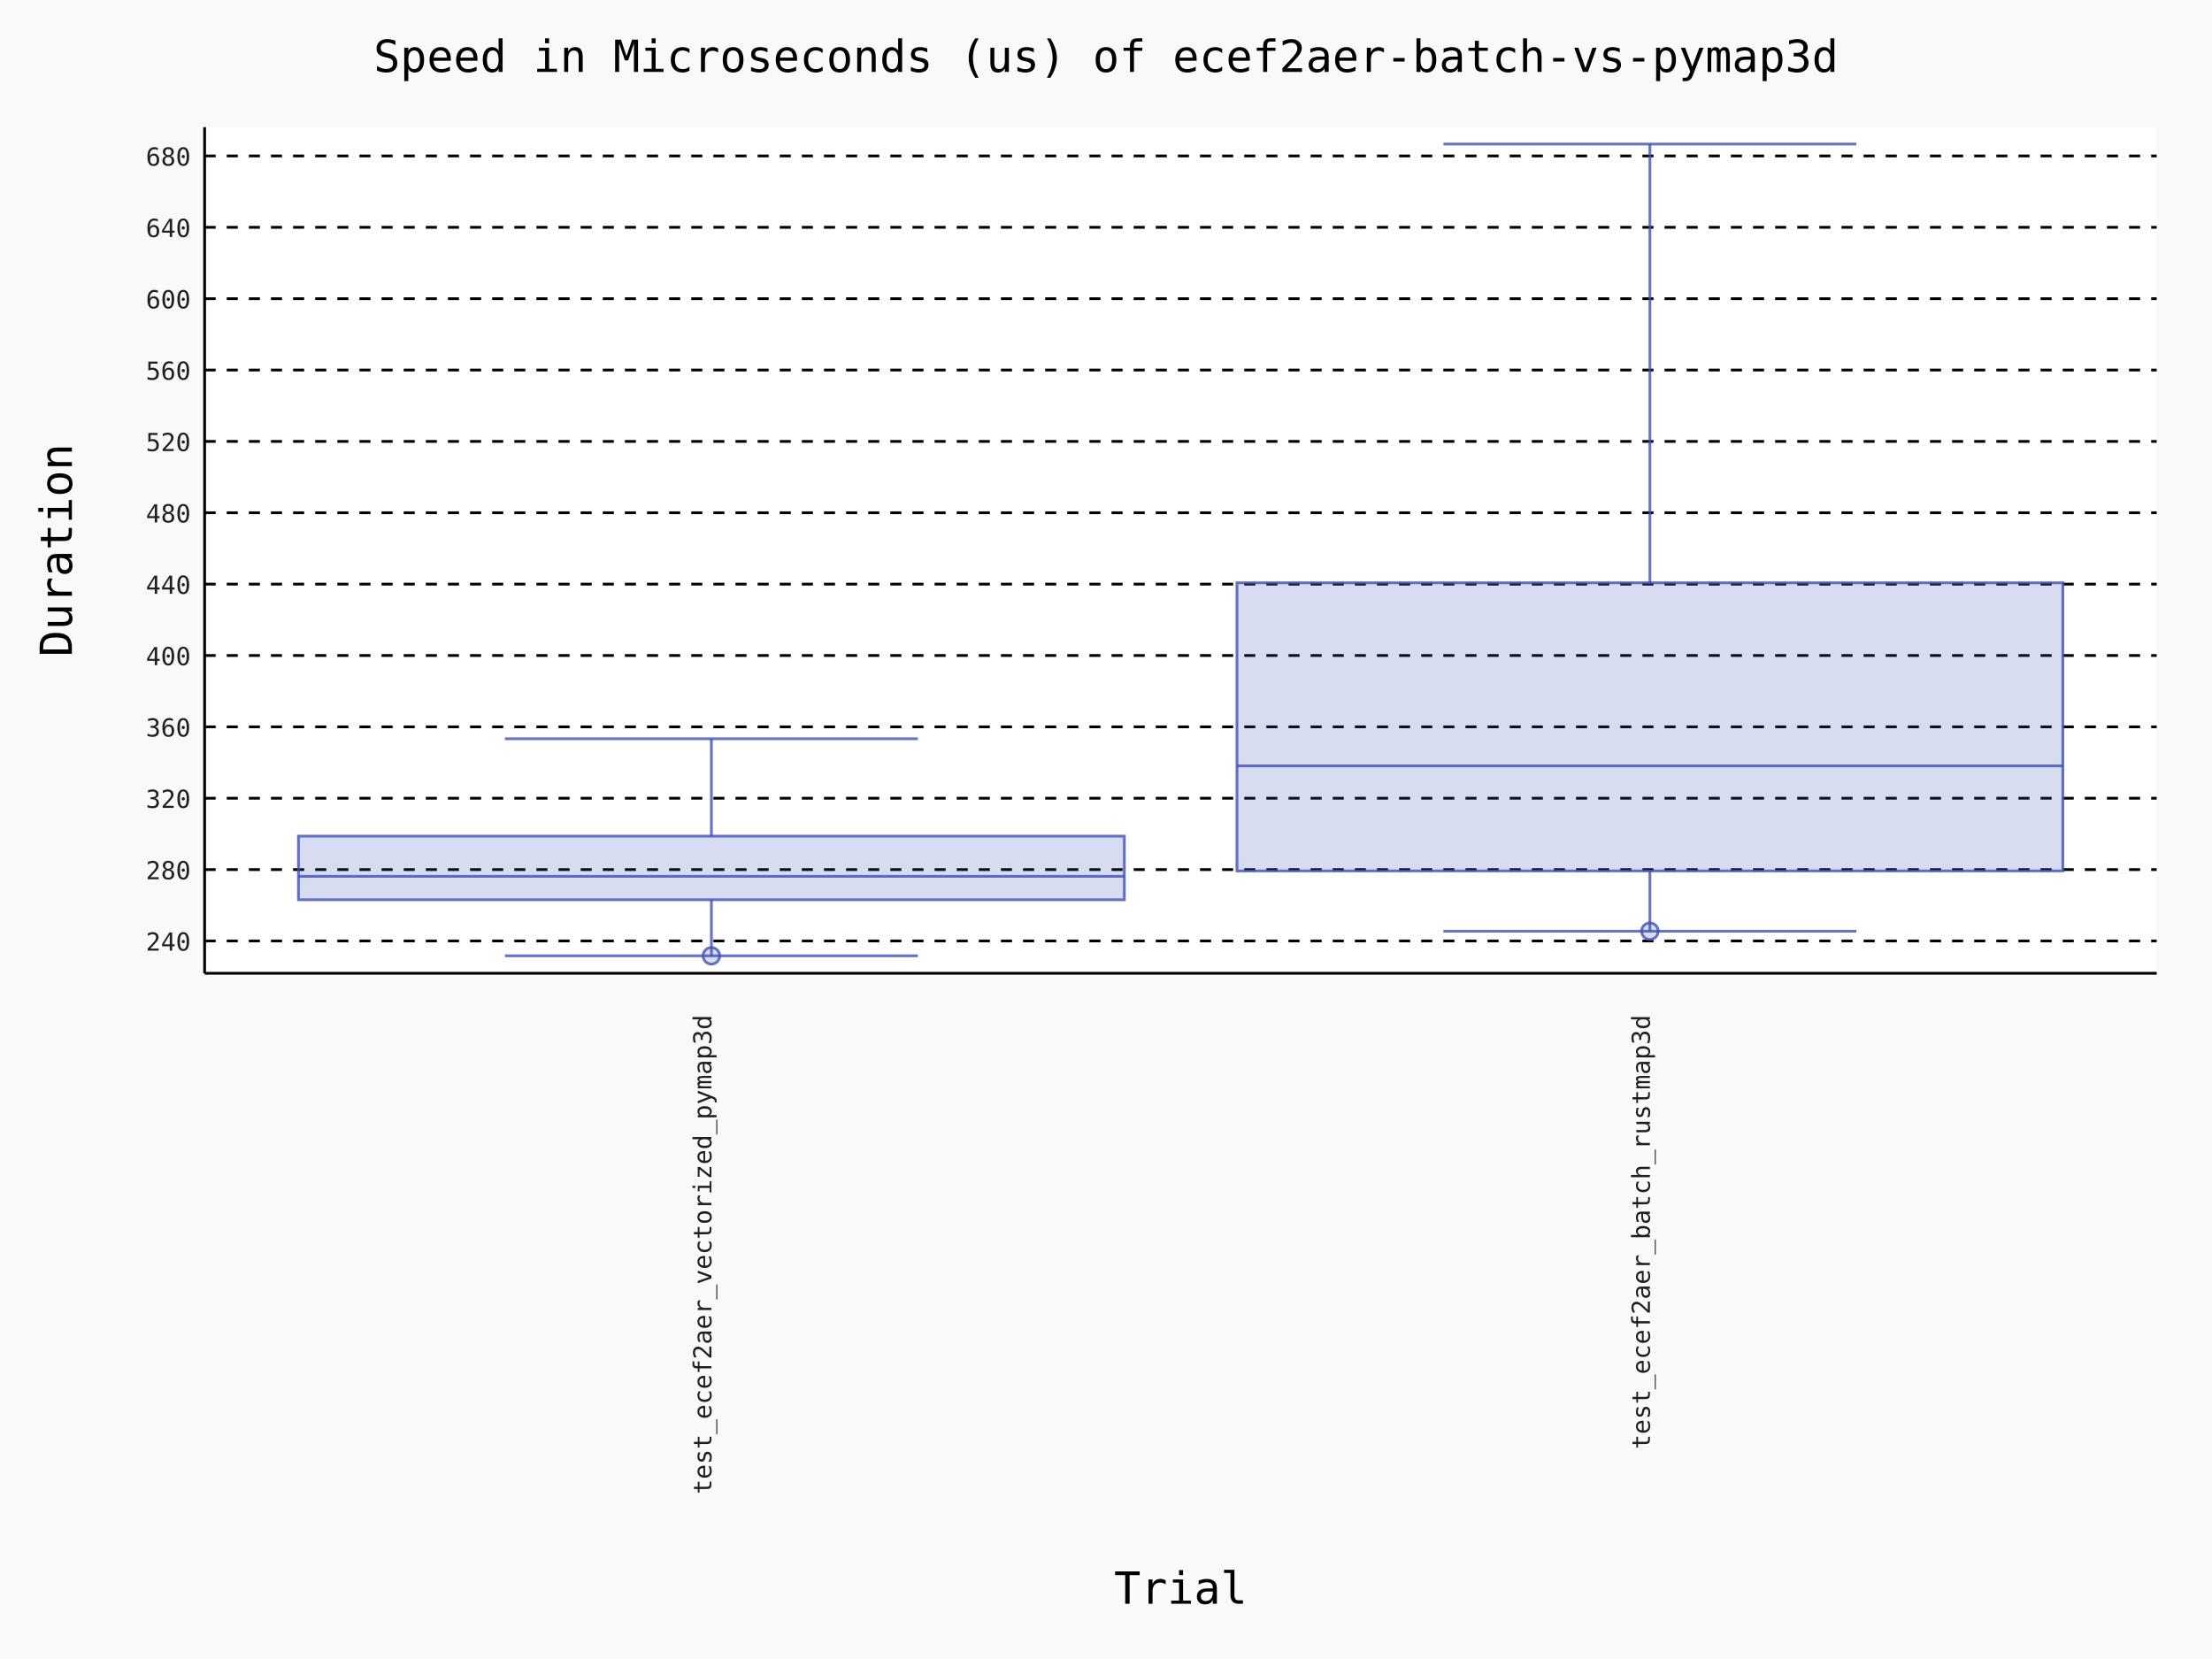
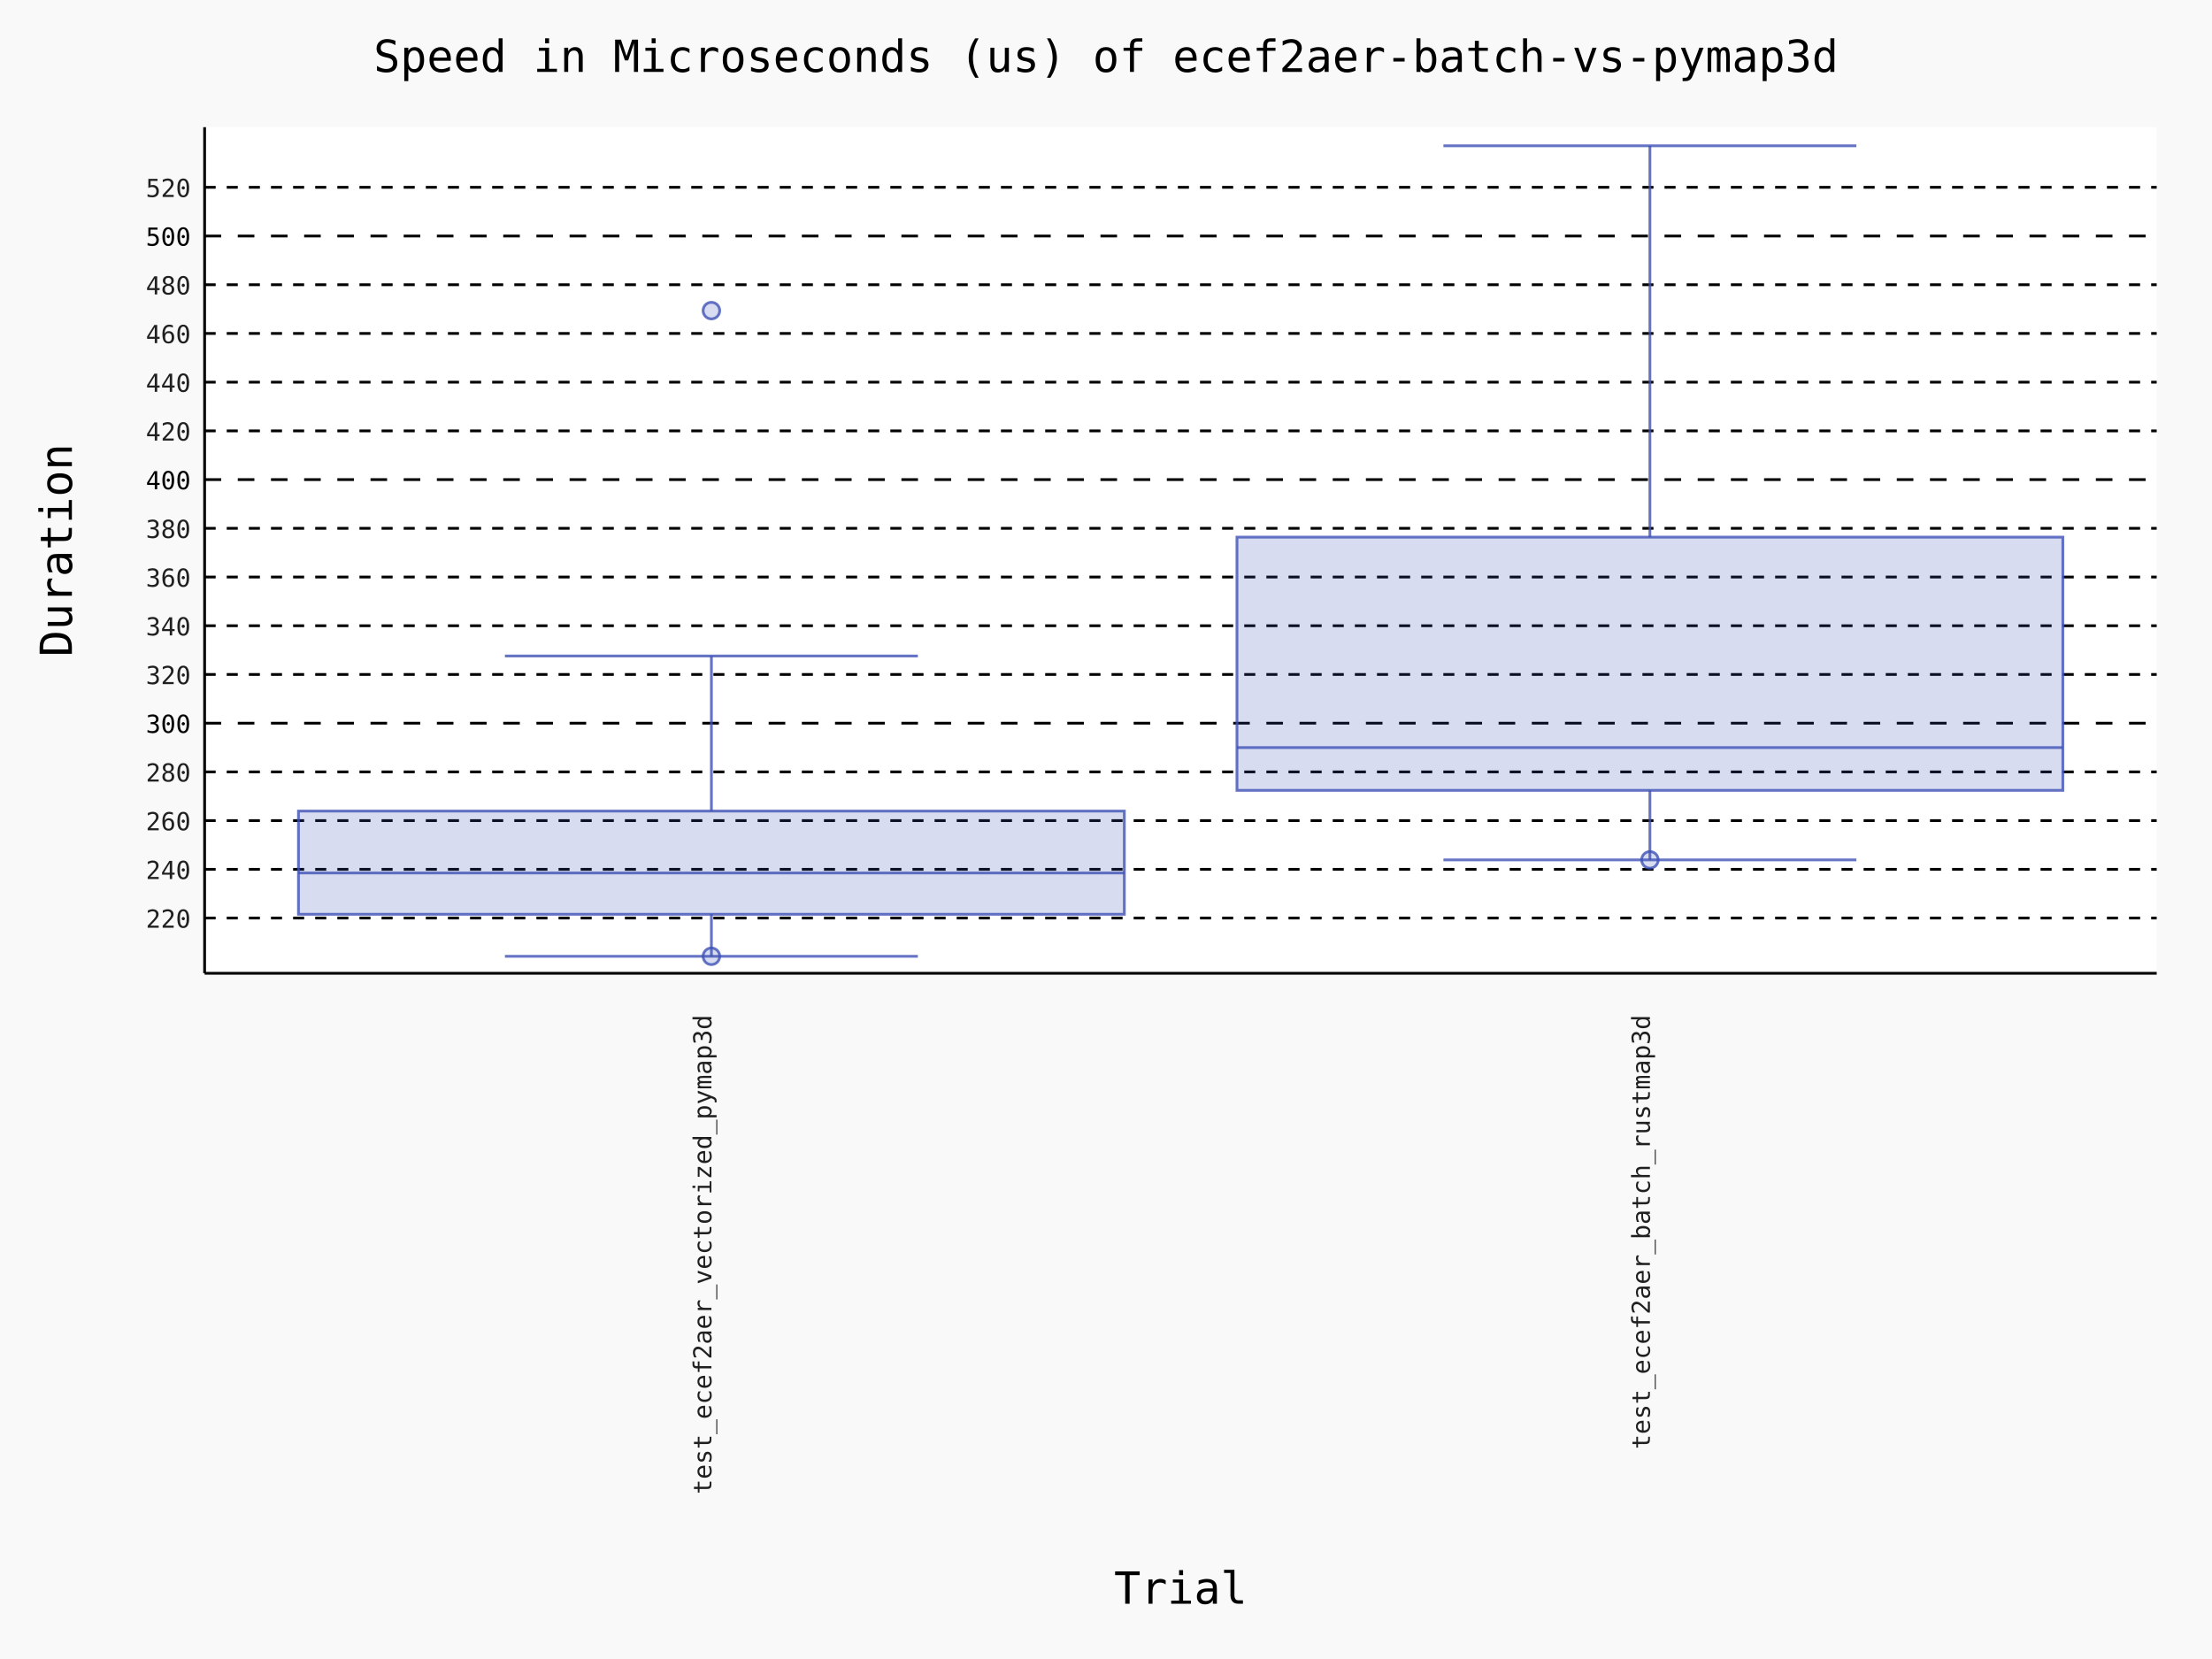
- <svg xmlns="http://www.w3.org/2000/svg" id="chart-6831485c-04fb-4c53-8b2a-f040b2e2aa01" class="pygal-chart" viewBox="0 0 800 600">
+ <svg xmlns="http://www.w3.org/2000/svg" id="chart-c3e6b9c7-983d-4651-9e03-b4bb67eab625" class="pygal-chart" viewBox="0 0 800 600">
  <defs>
-     <style type="text/css">#chart-6831485c-04fb-4c53-8b2a-f040b2e2aa01{-webkit-user-select:none;-webkit-font-smoothing:antialiased;font-family:Consolas,"Deja Vu Sans Mono","Bitstream Vera Sans Mono","Courier New",monospace}#chart-6831485c-04fb-4c53-8b2a-f040b2e2aa01 .title{font-family:Consolas,"Deja Vu Sans Mono","Bitstream Vera Sans Mono","Courier New",monospace;font-size:16px}#chart-6831485c-04fb-4c53-8b2a-f040b2e2aa01 .legends .legend text{font-family:Consolas,"Deja Vu Sans Mono","Bitstream Vera Sans Mono","Courier New",monospace;font-size:14px}#chart-6831485c-04fb-4c53-8b2a-f040b2e2aa01 .axis text{font-family:Consolas,"Deja Vu Sans Mono","Bitstream Vera Sans Mono","Courier New",monospace;font-size:10px}#chart-6831485c-04fb-4c53-8b2a-f040b2e2aa01 .axis text.major{font-family:Consolas,"Deja Vu Sans Mono","Bitstream Vera Sans Mono","Courier New",monospace;font-size:10px}#chart-6831485c-04fb-4c53-8b2a-f040b2e2aa01 .text-overlay text.value{font-family:Consolas,"Deja Vu Sans Mono","Bitstream Vera Sans Mono","Courier New",monospace;font-size:16px}#chart-6831485c-04fb-4c53-8b2a-f040b2e2aa01 .text-overlay text.label{font-family:Consolas,"Deja Vu Sans Mono","Bitstream Vera Sans Mono","Courier New",monospace;font-size:10px}#chart-6831485c-04fb-4c53-8b2a-f040b2e2aa01 .tooltip{font-family:Consolas,"Deja Vu Sans Mono","Bitstream Vera Sans Mono","Courier New",monospace;font-size:14px}#chart-6831485c-04fb-4c53-8b2a-f040b2e2aa01 text.no_data{font-family:Consolas,"Deja Vu Sans Mono","Bitstream Vera Sans Mono","Courier New",monospace;font-size:64px}
- #chart-6831485c-04fb-4c53-8b2a-f040b2e2aa01{background-color:rgba(249,249,249,1)}#chart-6831485c-04fb-4c53-8b2a-f040b2e2aa01 path,#chart-6831485c-04fb-4c53-8b2a-f040b2e2aa01 line,#chart-6831485c-04fb-4c53-8b2a-f040b2e2aa01 rect,#chart-6831485c-04fb-4c53-8b2a-f040b2e2aa01 circle{-webkit-transition:150ms;-moz-transition:150ms;transition:150ms}#chart-6831485c-04fb-4c53-8b2a-f040b2e2aa01 .graph &gt; .background{fill:rgba(249,249,249,1)}#chart-6831485c-04fb-4c53-8b2a-f040b2e2aa01 .plot &gt; .background{fill:rgba(255,255,255,1)}#chart-6831485c-04fb-4c53-8b2a-f040b2e2aa01 .graph{fill:rgba(0,0,0,.87)}#chart-6831485c-04fb-4c53-8b2a-f040b2e2aa01 text.no_data{fill:rgba(0,0,0,1)}#chart-6831485c-04fb-4c53-8b2a-f040b2e2aa01 .title{fill:rgba(0,0,0,1)}#chart-6831485c-04fb-4c53-8b2a-f040b2e2aa01 .legends .legend text{fill:rgba(0,0,0,.87)}#chart-6831485c-04fb-4c53-8b2a-f040b2e2aa01 .legends .legend:hover text{fill:rgba(0,0,0,1)}#chart-6831485c-04fb-4c53-8b2a-f040b2e2aa01 .axis .line{stroke:rgba(0,0,0,1)}#chart-6831485c-04fb-4c53-8b2a-f040b2e2aa01 .axis .guide.line{stroke:rgba(0,0,0,.54)}#chart-6831485c-04fb-4c53-8b2a-f040b2e2aa01 .axis .major.line{stroke:rgba(0,0,0,.87)}#chart-6831485c-04fb-4c53-8b2a-f040b2e2aa01 .axis text.major{fill:rgba(0,0,0,1)}#chart-6831485c-04fb-4c53-8b2a-f040b2e2aa01 .axis.y .guides:hover .guide.line,#chart-6831485c-04fb-4c53-8b2a-f040b2e2aa01 .line-graph .axis.x .guides:hover .guide.line,#chart-6831485c-04fb-4c53-8b2a-f040b2e2aa01 .stackedline-graph .axis.x .guides:hover .guide.line,#chart-6831485c-04fb-4c53-8b2a-f040b2e2aa01 .xy-graph .axis.x .guides:hover .guide.line{stroke:rgba(0,0,0,1)}#chart-6831485c-04fb-4c53-8b2a-f040b2e2aa01 .axis .guides:hover text{fill:rgba(0,0,0,1)}#chart-6831485c-04fb-4c53-8b2a-f040b2e2aa01 .reactive{fill-opacity:.7;stroke-opacity:.8;stroke-width:1}#chart-6831485c-04fb-4c53-8b2a-f040b2e2aa01 .ci{stroke:rgba(0,0,0,.87)}#chart-6831485c-04fb-4c53-8b2a-f040b2e2aa01 .reactive.active,#chart-6831485c-04fb-4c53-8b2a-f040b2e2aa01 .active .reactive{fill-opacity:.8;stroke-opacity:.9;stroke-width:4}#chart-6831485c-04fb-4c53-8b2a-f040b2e2aa01 .ci .reactive.active{stroke-width:1.5}#chart-6831485c-04fb-4c53-8b2a-f040b2e2aa01 .series text{fill:rgba(0,0,0,1)}#chart-6831485c-04fb-4c53-8b2a-f040b2e2aa01 .tooltip rect{fill:rgba(255,255,255,1);stroke:rgba(0,0,0,1);-webkit-transition:opacity 150ms;-moz-transition:opacity 150ms;transition:opacity 150ms}#chart-6831485c-04fb-4c53-8b2a-f040b2e2aa01 .tooltip .label{fill:rgba(0,0,0,.87)}#chart-6831485c-04fb-4c53-8b2a-f040b2e2aa01 .tooltip .label{fill:rgba(0,0,0,.87)}#chart-6831485c-04fb-4c53-8b2a-f040b2e2aa01 .tooltip .legend{font-size:.8em;fill:rgba(0,0,0,.54)}#chart-6831485c-04fb-4c53-8b2a-f040b2e2aa01 .tooltip .x_label{font-size:.6em;fill:rgba(0,0,0,1)}#chart-6831485c-04fb-4c53-8b2a-f040b2e2aa01 .tooltip .xlink{font-size:.5em;text-decoration:underline}#chart-6831485c-04fb-4c53-8b2a-f040b2e2aa01 .tooltip .value{font-size:1.5em}#chart-6831485c-04fb-4c53-8b2a-f040b2e2aa01 .bound{font-size:.5em}#chart-6831485c-04fb-4c53-8b2a-f040b2e2aa01 .max-value{font-size:.75em;fill:rgba(0,0,0,.54)}#chart-6831485c-04fb-4c53-8b2a-f040b2e2aa01 .map-element{fill:rgba(255,255,255,1);stroke:rgba(0,0,0,.54) !important}#chart-6831485c-04fb-4c53-8b2a-f040b2e2aa01 .map-element .reactive{fill-opacity:inherit;stroke-opacity:inherit}#chart-6831485c-04fb-4c53-8b2a-f040b2e2aa01 .color-0,#chart-6831485c-04fb-4c53-8b2a-f040b2e2aa01 .color-0 a:visited{stroke:#3F51B5;fill:#3F51B5}#chart-6831485c-04fb-4c53-8b2a-f040b2e2aa01 .color-1,#chart-6831485c-04fb-4c53-8b2a-f040b2e2aa01 .color-1 a:visited{stroke:#3F51B5;fill:#3F51B5}#chart-6831485c-04fb-4c53-8b2a-f040b2e2aa01 .text-overlay .color-0 text{fill:black}#chart-6831485c-04fb-4c53-8b2a-f040b2e2aa01 .text-overlay .color-1 text{fill:black}
- #chart-6831485c-04fb-4c53-8b2a-f040b2e2aa01 text.no_data{text-anchor:middle}#chart-6831485c-04fb-4c53-8b2a-f040b2e2aa01 .guide.line{fill:none}#chart-6831485c-04fb-4c53-8b2a-f040b2e2aa01 .centered{text-anchor:middle}#chart-6831485c-04fb-4c53-8b2a-f040b2e2aa01 .title{text-anchor:middle}#chart-6831485c-04fb-4c53-8b2a-f040b2e2aa01 .legends .legend text{fill-opacity:1}#chart-6831485c-04fb-4c53-8b2a-f040b2e2aa01 .axis.x text{text-anchor:middle}#chart-6831485c-04fb-4c53-8b2a-f040b2e2aa01 .axis.x:not(.web) text[transform]{text-anchor:start}#chart-6831485c-04fb-4c53-8b2a-f040b2e2aa01 .axis.x:not(.web) text[transform].backwards{text-anchor:end}#chart-6831485c-04fb-4c53-8b2a-f040b2e2aa01 .axis.y text{text-anchor:end}#chart-6831485c-04fb-4c53-8b2a-f040b2e2aa01 .axis.y text[transform].backwards{text-anchor:start}#chart-6831485c-04fb-4c53-8b2a-f040b2e2aa01 .axis.y2 text{text-anchor:start}#chart-6831485c-04fb-4c53-8b2a-f040b2e2aa01 .axis.y2 text[transform].backwards{text-anchor:end}#chart-6831485c-04fb-4c53-8b2a-f040b2e2aa01 .axis .guide.line{stroke-dasharray:4,4;stroke:black}#chart-6831485c-04fb-4c53-8b2a-f040b2e2aa01 .axis .major.guide.line{stroke-dasharray:6,6;stroke:black}#chart-6831485c-04fb-4c53-8b2a-f040b2e2aa01 .horizontal .axis.y .guide.line,#chart-6831485c-04fb-4c53-8b2a-f040b2e2aa01 .horizontal .axis.y2 .guide.line,#chart-6831485c-04fb-4c53-8b2a-f040b2e2aa01 .vertical .axis.x .guide.line{opacity:0}#chart-6831485c-04fb-4c53-8b2a-f040b2e2aa01 .horizontal .axis.always_show .guide.line,#chart-6831485c-04fb-4c53-8b2a-f040b2e2aa01 .vertical .axis.always_show .guide.line{opacity:1 !important}#chart-6831485c-04fb-4c53-8b2a-f040b2e2aa01 .axis.y .guides:hover .guide.line,#chart-6831485c-04fb-4c53-8b2a-f040b2e2aa01 .axis.y2 .guides:hover .guide.line,#chart-6831485c-04fb-4c53-8b2a-f040b2e2aa01 .axis.x .guides:hover .guide.line{opacity:1}#chart-6831485c-04fb-4c53-8b2a-f040b2e2aa01 .axis .guides:hover text{opacity:1}#chart-6831485c-04fb-4c53-8b2a-f040b2e2aa01 .nofill{fill:none}#chart-6831485c-04fb-4c53-8b2a-f040b2e2aa01 .subtle-fill{fill-opacity:.2}#chart-6831485c-04fb-4c53-8b2a-f040b2e2aa01 .dot{stroke-width:1px;fill-opacity:1;stroke-opacity:1}#chart-6831485c-04fb-4c53-8b2a-f040b2e2aa01 .dot.active{stroke-width:5px}#chart-6831485c-04fb-4c53-8b2a-f040b2e2aa01 .dot.negative{fill:transparent}#chart-6831485c-04fb-4c53-8b2a-f040b2e2aa01 text,#chart-6831485c-04fb-4c53-8b2a-f040b2e2aa01 tspan{stroke:none !important}#chart-6831485c-04fb-4c53-8b2a-f040b2e2aa01 .series text.active{opacity:1}#chart-6831485c-04fb-4c53-8b2a-f040b2e2aa01 .tooltip rect{fill-opacity:.95;stroke-width:.5}#chart-6831485c-04fb-4c53-8b2a-f040b2e2aa01 .tooltip text{fill-opacity:1}#chart-6831485c-04fb-4c53-8b2a-f040b2e2aa01 .showable{visibility:hidden}#chart-6831485c-04fb-4c53-8b2a-f040b2e2aa01 .showable.shown{visibility:visible}#chart-6831485c-04fb-4c53-8b2a-f040b2e2aa01 .gauge-background{fill:rgba(229,229,229,1);stroke:none}#chart-6831485c-04fb-4c53-8b2a-f040b2e2aa01 .bg-lines{stroke:rgba(249,249,249,1);stroke-width:2px}
+     <style type="text/css">#chart-c3e6b9c7-983d-4651-9e03-b4bb67eab625{-webkit-user-select:none;-webkit-font-smoothing:antialiased;font-family:Consolas,"Deja Vu Sans Mono","Bitstream Vera Sans Mono","Courier New",monospace}#chart-c3e6b9c7-983d-4651-9e03-b4bb67eab625 .title{font-family:Consolas,"Deja Vu Sans Mono","Bitstream Vera Sans Mono","Courier New",monospace;font-size:16px}#chart-c3e6b9c7-983d-4651-9e03-b4bb67eab625 .legends .legend text{font-family:Consolas,"Deja Vu Sans Mono","Bitstream Vera Sans Mono","Courier New",monospace;font-size:14px}#chart-c3e6b9c7-983d-4651-9e03-b4bb67eab625 .axis text{font-family:Consolas,"Deja Vu Sans Mono","Bitstream Vera Sans Mono","Courier New",monospace;font-size:10px}#chart-c3e6b9c7-983d-4651-9e03-b4bb67eab625 .axis text.major{font-family:Consolas,"Deja Vu Sans Mono","Bitstream Vera Sans Mono","Courier New",monospace;font-size:10px}#chart-c3e6b9c7-983d-4651-9e03-b4bb67eab625 .text-overlay text.value{font-family:Consolas,"Deja Vu Sans Mono","Bitstream Vera Sans Mono","Courier New",monospace;font-size:16px}#chart-c3e6b9c7-983d-4651-9e03-b4bb67eab625 .text-overlay text.label{font-family:Consolas,"Deja Vu Sans Mono","Bitstream Vera Sans Mono","Courier New",monospace;font-size:10px}#chart-c3e6b9c7-983d-4651-9e03-b4bb67eab625 .tooltip{font-family:Consolas,"Deja Vu Sans Mono","Bitstream Vera Sans Mono","Courier New",monospace;font-size:14px}#chart-c3e6b9c7-983d-4651-9e03-b4bb67eab625 text.no_data{font-family:Consolas,"Deja Vu Sans Mono","Bitstream Vera Sans Mono","Courier New",monospace;font-size:64px}
+ #chart-c3e6b9c7-983d-4651-9e03-b4bb67eab625{background-color:rgba(249,249,249,1)}#chart-c3e6b9c7-983d-4651-9e03-b4bb67eab625 path,#chart-c3e6b9c7-983d-4651-9e03-b4bb67eab625 line,#chart-c3e6b9c7-983d-4651-9e03-b4bb67eab625 rect,#chart-c3e6b9c7-983d-4651-9e03-b4bb67eab625 circle{-webkit-transition:150ms;-moz-transition:150ms;transition:150ms}#chart-c3e6b9c7-983d-4651-9e03-b4bb67eab625 .graph &gt; .background{fill:rgba(249,249,249,1)}#chart-c3e6b9c7-983d-4651-9e03-b4bb67eab625 .plot &gt; .background{fill:rgba(255,255,255,1)}#chart-c3e6b9c7-983d-4651-9e03-b4bb67eab625 .graph{fill:rgba(0,0,0,.87)}#chart-c3e6b9c7-983d-4651-9e03-b4bb67eab625 text.no_data{fill:rgba(0,0,0,1)}#chart-c3e6b9c7-983d-4651-9e03-b4bb67eab625 .title{fill:rgba(0,0,0,1)}#chart-c3e6b9c7-983d-4651-9e03-b4bb67eab625 .legends .legend text{fill:rgba(0,0,0,.87)}#chart-c3e6b9c7-983d-4651-9e03-b4bb67eab625 .legends .legend:hover text{fill:rgba(0,0,0,1)}#chart-c3e6b9c7-983d-4651-9e03-b4bb67eab625 .axis .line{stroke:rgba(0,0,0,1)}#chart-c3e6b9c7-983d-4651-9e03-b4bb67eab625 .axis .guide.line{stroke:rgba(0,0,0,.54)}#chart-c3e6b9c7-983d-4651-9e03-b4bb67eab625 .axis .major.line{stroke:rgba(0,0,0,.87)}#chart-c3e6b9c7-983d-4651-9e03-b4bb67eab625 .axis text.major{fill:rgba(0,0,0,1)}#chart-c3e6b9c7-983d-4651-9e03-b4bb67eab625 .axis.y .guides:hover .guide.line,#chart-c3e6b9c7-983d-4651-9e03-b4bb67eab625 .line-graph .axis.x .guides:hover .guide.line,#chart-c3e6b9c7-983d-4651-9e03-b4bb67eab625 .stackedline-graph .axis.x .guides:hover .guide.line,#chart-c3e6b9c7-983d-4651-9e03-b4bb67eab625 .xy-graph .axis.x .guides:hover .guide.line{stroke:rgba(0,0,0,1)}#chart-c3e6b9c7-983d-4651-9e03-b4bb67eab625 .axis .guides:hover text{fill:rgba(0,0,0,1)}#chart-c3e6b9c7-983d-4651-9e03-b4bb67eab625 .reactive{fill-opacity:.7;stroke-opacity:.8;stroke-width:1}#chart-c3e6b9c7-983d-4651-9e03-b4bb67eab625 .ci{stroke:rgba(0,0,0,.87)}#chart-c3e6b9c7-983d-4651-9e03-b4bb67eab625 .reactive.active,#chart-c3e6b9c7-983d-4651-9e03-b4bb67eab625 .active .reactive{fill-opacity:.8;stroke-opacity:.9;stroke-width:4}#chart-c3e6b9c7-983d-4651-9e03-b4bb67eab625 .ci .reactive.active{stroke-width:1.5}#chart-c3e6b9c7-983d-4651-9e03-b4bb67eab625 .series text{fill:rgba(0,0,0,1)}#chart-c3e6b9c7-983d-4651-9e03-b4bb67eab625 .tooltip rect{fill:rgba(255,255,255,1);stroke:rgba(0,0,0,1);-webkit-transition:opacity 150ms;-moz-transition:opacity 150ms;transition:opacity 150ms}#chart-c3e6b9c7-983d-4651-9e03-b4bb67eab625 .tooltip .label{fill:rgba(0,0,0,.87)}#chart-c3e6b9c7-983d-4651-9e03-b4bb67eab625 .tooltip .label{fill:rgba(0,0,0,.87)}#chart-c3e6b9c7-983d-4651-9e03-b4bb67eab625 .tooltip .legend{font-size:.8em;fill:rgba(0,0,0,.54)}#chart-c3e6b9c7-983d-4651-9e03-b4bb67eab625 .tooltip .x_label{font-size:.6em;fill:rgba(0,0,0,1)}#chart-c3e6b9c7-983d-4651-9e03-b4bb67eab625 .tooltip .xlink{font-size:.5em;text-decoration:underline}#chart-c3e6b9c7-983d-4651-9e03-b4bb67eab625 .tooltip .value{font-size:1.5em}#chart-c3e6b9c7-983d-4651-9e03-b4bb67eab625 .bound{font-size:.5em}#chart-c3e6b9c7-983d-4651-9e03-b4bb67eab625 .max-value{font-size:.75em;fill:rgba(0,0,0,.54)}#chart-c3e6b9c7-983d-4651-9e03-b4bb67eab625 .map-element{fill:rgba(255,255,255,1);stroke:rgba(0,0,0,.54) !important}#chart-c3e6b9c7-983d-4651-9e03-b4bb67eab625 .map-element .reactive{fill-opacity:inherit;stroke-opacity:inherit}#chart-c3e6b9c7-983d-4651-9e03-b4bb67eab625 .color-0,#chart-c3e6b9c7-983d-4651-9e03-b4bb67eab625 .color-0 a:visited{stroke:#3F51B5;fill:#3F51B5}#chart-c3e6b9c7-983d-4651-9e03-b4bb67eab625 .color-1,#chart-c3e6b9c7-983d-4651-9e03-b4bb67eab625 .color-1 a:visited{stroke:#3F51B5;fill:#3F51B5}#chart-c3e6b9c7-983d-4651-9e03-b4bb67eab625 .text-overlay .color-0 text{fill:black}#chart-c3e6b9c7-983d-4651-9e03-b4bb67eab625 .text-overlay .color-1 text{fill:black}
+ #chart-c3e6b9c7-983d-4651-9e03-b4bb67eab625 text.no_data{text-anchor:middle}#chart-c3e6b9c7-983d-4651-9e03-b4bb67eab625 .guide.line{fill:none}#chart-c3e6b9c7-983d-4651-9e03-b4bb67eab625 .centered{text-anchor:middle}#chart-c3e6b9c7-983d-4651-9e03-b4bb67eab625 .title{text-anchor:middle}#chart-c3e6b9c7-983d-4651-9e03-b4bb67eab625 .legends .legend text{fill-opacity:1}#chart-c3e6b9c7-983d-4651-9e03-b4bb67eab625 .axis.x text{text-anchor:middle}#chart-c3e6b9c7-983d-4651-9e03-b4bb67eab625 .axis.x:not(.web) text[transform]{text-anchor:start}#chart-c3e6b9c7-983d-4651-9e03-b4bb67eab625 .axis.x:not(.web) text[transform].backwards{text-anchor:end}#chart-c3e6b9c7-983d-4651-9e03-b4bb67eab625 .axis.y text{text-anchor:end}#chart-c3e6b9c7-983d-4651-9e03-b4bb67eab625 .axis.y text[transform].backwards{text-anchor:start}#chart-c3e6b9c7-983d-4651-9e03-b4bb67eab625 .axis.y2 text{text-anchor:start}#chart-c3e6b9c7-983d-4651-9e03-b4bb67eab625 .axis.y2 text[transform].backwards{text-anchor:end}#chart-c3e6b9c7-983d-4651-9e03-b4bb67eab625 .axis .guide.line{stroke-dasharray:4,4;stroke:black}#chart-c3e6b9c7-983d-4651-9e03-b4bb67eab625 .axis .major.guide.line{stroke-dasharray:6,6;stroke:black}#chart-c3e6b9c7-983d-4651-9e03-b4bb67eab625 .horizontal .axis.y .guide.line,#chart-c3e6b9c7-983d-4651-9e03-b4bb67eab625 .horizontal .axis.y2 .guide.line,#chart-c3e6b9c7-983d-4651-9e03-b4bb67eab625 .vertical .axis.x .guide.line{opacity:0}#chart-c3e6b9c7-983d-4651-9e03-b4bb67eab625 .horizontal .axis.always_show .guide.line,#chart-c3e6b9c7-983d-4651-9e03-b4bb67eab625 .vertical .axis.always_show .guide.line{opacity:1 !important}#chart-c3e6b9c7-983d-4651-9e03-b4bb67eab625 .axis.y .guides:hover .guide.line,#chart-c3e6b9c7-983d-4651-9e03-b4bb67eab625 .axis.y2 .guides:hover .guide.line,#chart-c3e6b9c7-983d-4651-9e03-b4bb67eab625 .axis.x .guides:hover .guide.line{opacity:1}#chart-c3e6b9c7-983d-4651-9e03-b4bb67eab625 .axis .guides:hover text{opacity:1}#chart-c3e6b9c7-983d-4651-9e03-b4bb67eab625 .nofill{fill:none}#chart-c3e6b9c7-983d-4651-9e03-b4bb67eab625 .subtle-fill{fill-opacity:.2}#chart-c3e6b9c7-983d-4651-9e03-b4bb67eab625 .dot{stroke-width:1px;fill-opacity:1;stroke-opacity:1}#chart-c3e6b9c7-983d-4651-9e03-b4bb67eab625 .dot.active{stroke-width:5px}#chart-c3e6b9c7-983d-4651-9e03-b4bb67eab625 .dot.negative{fill:transparent}#chart-c3e6b9c7-983d-4651-9e03-b4bb67eab625 text,#chart-c3e6b9c7-983d-4651-9e03-b4bb67eab625 tspan{stroke:none !important}#chart-c3e6b9c7-983d-4651-9e03-b4bb67eab625 .series text.active{opacity:1}#chart-c3e6b9c7-983d-4651-9e03-b4bb67eab625 .tooltip rect{fill-opacity:.95;stroke-width:.5}#chart-c3e6b9c7-983d-4651-9e03-b4bb67eab625 .tooltip text{fill-opacity:1}#chart-c3e6b9c7-983d-4651-9e03-b4bb67eab625 .showable{visibility:hidden}#chart-c3e6b9c7-983d-4651-9e03-b4bb67eab625 .showable.shown{visibility:visible}#chart-c3e6b9c7-983d-4651-9e03-b4bb67eab625 .gauge-background{fill:rgba(229,229,229,1);stroke:none}#chart-c3e6b9c7-983d-4651-9e03-b4bb67eab625 .bg-lines{stroke:rgba(249,249,249,1);stroke-width:2px}
.tooltip .value{font-size:1em !important}.axis text{font-size:9px !important}</style>
  </defs>
  <g class="graph custombox-graph vertical">
    <rect x="0" y="0" width="800" height="600" class="background" />
    <g transform="translate(74, 46)" class="plot">
      <rect x="0" y="0" width="706.0" height="306.0" class="background" />
      <g class="axis y always_show">
        <path d="M0 306 h706" class="line" />
        <g class="guides">
-           <path d="M0 294.308 h706" class="guide line" />
-           <text x="-5" y="297.808" class="">240</text>
+           <path d="M0 286.02 h706" class="guide line" />
+           <text x="-5" y="289.52" class="">220</text>
        </g>
        <g class="guides">
-           <path d="M0 268.498 h706" class="guide line" />
-           <text x="-5" y="271.998" class="">280</text>
+           <path d="M0 268.402 h706" class="guide line" />
+           <text x="-5" y="271.902" class="">240</text>
        </g>
        <g class="guides">
-           <path d="M0 242.689 h706" class="guide line" />
-           <text x="-5" y="246.189" class="">320</text>
+           <path d="M0 250.783 h706" class="guide line" />
+           <text x="-5" y="254.283" class="">260</text>
        </g>
        <g class="guides">
-           <path d="M0 216.879 h706" class="guide line" />
-           <text x="-5" y="220.379" class="">360</text>
+           <path d="M0 233.165 h706" class="guide line" />
+           <text x="-5" y="236.665" class="">280</text>
        </g>
        <g class="guides">
-           <path d="M0 191.069 h706" class="guide line" />
-           <text x="-5" y="194.569" class="">400</text>
+           <path d="M0 215.546 h706" class="major guide line" />
+           <text x="-5" y="219.046" class="major">300</text>
        </g>
        <g class="guides">
-           <path d="M0 165.26 h706" class="guide line" />
-           <text x="-5" y="168.76" class="">440</text>
+           <path d="M0 197.927 h706" class="guide line" />
+           <text x="-5" y="201.427" class="">320</text>
        </g>
        <g class="guides">
-           <path d="M0 139.45 h706" class="guide line" />
-           <text x="-5" y="142.95" class="">480</text>
+           <path d="M0 180.309 h706" class="guide line" />
+           <text x="-5" y="183.809" class="">340</text>
        </g>
        <g class="guides">
-           <path d="M0 113.64 h706" class="guide line" />
-           <text x="-5" y="117.14" class="">520</text>
+           <path d="M0 162.69 h706" class="guide line" />
+           <text x="-5" y="166.19" class="">360</text>
        </g>
        <g class="guides">
-           <path d="M0 87.83 h706" class="guide line" />
-           <text x="-5" y="91.33" class="">560</text>
+           <path d="M0 145.072 h706" class="guide line" />
+           <text x="-5" y="148.572" class="">380</text>
        </g>
        <g class="guides">
-           <path d="M0 62.021 h706" class="guide line" />
-           <text x="-5" y="65.521" class="">600</text>
+           <path d="M0 127.453 h706" class="major guide line" />
+           <text x="-5" y="130.953" class="major">400</text>
        </g>
        <g class="guides">
-           <path d="M0 36.211 h706" class="guide line" />
-           <text x="-5" y="39.711" class="">640</text>
+           <path d="M0 109.834 h706" class="guide line" />
+           <text x="-5" y="113.334" class="">420</text>
        </g>
        <g class="guides">
-           <path d="M0 10.401 h706" class="guide line" />
-           <text x="-5" y="13.901" class="">680</text>
+           <path d="M0 92.216 h706" class="guide line" />
+           <text x="-5" y="95.716" class="">440</text>
+         </g>
+         <g class="guides">
+           <path d="M0 74.597 h706" class="guide line" />
+           <text x="-5" y="78.097" class="">460</text>
+         </g>
+         <g class="guides">
+           <path d="M0 56.979 h706" class="guide line" />
+           <text x="-5" y="60.479" class="">480</text>
+         </g>
+         <g class="guides">
+           <path d="M0 39.36 h706" class="major guide line" />
+           <text x="-5" y="42.86" class="major">500</text>
+         </g>
+         <g class="guides">
+           <path d="M0 21.741 h706" class="guide line" />
+           <text x="-5" y="25.241" class="">520</text>
        </g>
      </g>
      <g class="axis x">
        <path d="M0 0 v306" class="line" />
        <g class="guides">
          <path d="M183.288 0 v306" class="guide line" />
          <text x="183.288" y="321.0" class="backwards" transform="rotate(270 183.2885 321)">test_ecef2aer_vectorized_pymap3d</text>
        </g>
        <g class="guides">
          <path d="M522.712 0 v306" class="guide line" />
          <text x="522.712" y="321.0" class="backwards" transform="rotate(270 522.7115 321)">test_ecef2aer_batch_rustmap3d</text>
        </g>
      </g>
      <g class="series serie-0 color-0">
        <g class="boxes">
          <g class="box">
-             <path stroke-width="3" d="M108.615 299.686 L257.962 299.686" class="reactive tooltip-trigger" />
-             <path stroke-width="3" d="M33.942 270.945 L332.635 270.945" class="reactive tooltip-trigger" />
-             <path stroke-width="3" d="M108.615 221.181 L257.962 221.181" class="reactive tooltip-trigger" />
-             <path stroke-width="2" d="M183.288 299.686 L183.288 279.414" class="reactive tooltip-trigger" />
-             <path stroke-width="2" d="M183.288 221.181 L183.288 256.4" class="reactive tooltip-trigger" />
-             <rect x="33.942" y="256.4" height="23.014" width="298.692" class="subtle-fill reactive tooltip-trigger" />
-             <circle cx="183.288" cy="299.686" r="3" class="subtle-fill reactive tooltip-trigger" />
-             <circle cx="183.288" cy="-51.005" r="3" class="subtle-fill reactive tooltip-trigger" />
+             <path stroke-width="3" d="M108.615 299.858 L257.962 299.858" class="reactive tooltip-trigger" />
+             <path stroke-width="3" d="M33.942 269.723 L332.635 269.723" class="reactive tooltip-trigger" />
+             <path stroke-width="3" d="M108.615 191.246 L257.962 191.246" class="reactive tooltip-trigger" />
+             <path stroke-width="2" d="M183.288 299.858 L183.288 284.662" class="reactive tooltip-trigger" />
+             <path stroke-width="2" d="M183.288 191.246 L183.288 247.334" class="reactive tooltip-trigger" />
+             <rect x="33.942" y="247.334" height="37.329" width="298.692" class="subtle-fill reactive tooltip-trigger" />
+             <circle cx="183.288" cy="299.858" r="3" class="subtle-fill reactive tooltip-trigger" />
+             <circle cx="183.288" cy="66.338" r="3" class="subtle-fill reactive tooltip-trigger" />
          </g>
        </g>
      </g>
      <g class="series serie-1 color-1">
        <g class="boxes">
          <g class="box">
-             <path stroke-width="3" d="M448.038 290.786 L597.385 290.786" class="reactive tooltip-trigger" />
-             <path stroke-width="3" d="M373.365 230.994 L672.058 230.994" class="reactive tooltip-trigger" />
-             <path stroke-width="3" d="M448.038 6.099 L597.385 6.099" class="reactive tooltip-trigger" />
-             <path stroke-width="2" d="M522.712 290.786 L522.712 268.982" class="reactive tooltip-trigger" />
-             <path stroke-width="2" d="M522.712 6.099 L522.712 164.776" class="reactive tooltip-trigger" />
-             <rect x="373.365" y="164.776" height="104.207" width="298.692" class="subtle-fill reactive tooltip-trigger" />
-             <circle cx="522.712" cy="290.786" r="3" class="subtle-fill reactive tooltip-trigger" />
-             <circle cx="522.712" cy="-100.93" r="3" class="subtle-fill reactive tooltip-trigger" />
+             <path stroke-width="3" d="M448.038 264.988 L597.385 264.988" class="reactive tooltip-trigger" />
+             <path stroke-width="3" d="M373.365 224.373 L672.058 224.373" class="reactive tooltip-trigger" />
+             <path stroke-width="3" d="M448.038 6.729 L597.385 6.729" class="reactive tooltip-trigger" />
+             <path stroke-width="2" d="M522.712 264.988 L522.712 239.846" class="reactive tooltip-trigger" />
+             <path stroke-width="2" d="M522.712 6.729 L522.712 148.265" class="reactive tooltip-trigger" />
+             <rect x="373.365" y="148.265" height="91.581" width="298.692" class="subtle-fill reactive tooltip-trigger" />
+             <circle cx="522.712" cy="264.988" r="3" class="subtle-fill reactive tooltip-trigger" />
+             <circle cx="522.712" cy="-284.382" r="3" class="subtle-fill reactive tooltip-trigger" />
          </g>
        </g>
      </g>
    </g>
    <g class="titles">
      <text x="400.0" y="26" class="title plot_title">Speed in Microseconds (us) of ecef2aer-batch-vs-pymap3d</text>
      <text x="427.0" y="580.0" class="title">Trial</text>
      <text x="0" y="225.0" class="title" transform="rotate(-90 0 199)">Duration</text>
    </g>
    <g transform="translate(74, 46)" class="plot overlay">
      <g class="series serie-0 color-0" />
      <g class="series serie-1 color-1" />
    </g>
    <g transform="translate(74, 46)" class="plot text-overlay">
      <g class="series serie-0 color-0" />
      <g class="series serie-1 color-1" />
    </g>
    <g transform="translate(74, 46)" class="plot tooltip-overlay">
      <g transform="translate(0 0)" style="opacity: 0" class="tooltip">
        <rect rx="0" ry="0" width="0" height="0" class="tooltip-box" />
        <g class="text" />
      </g>
    </g>
  </g>
</svg>
